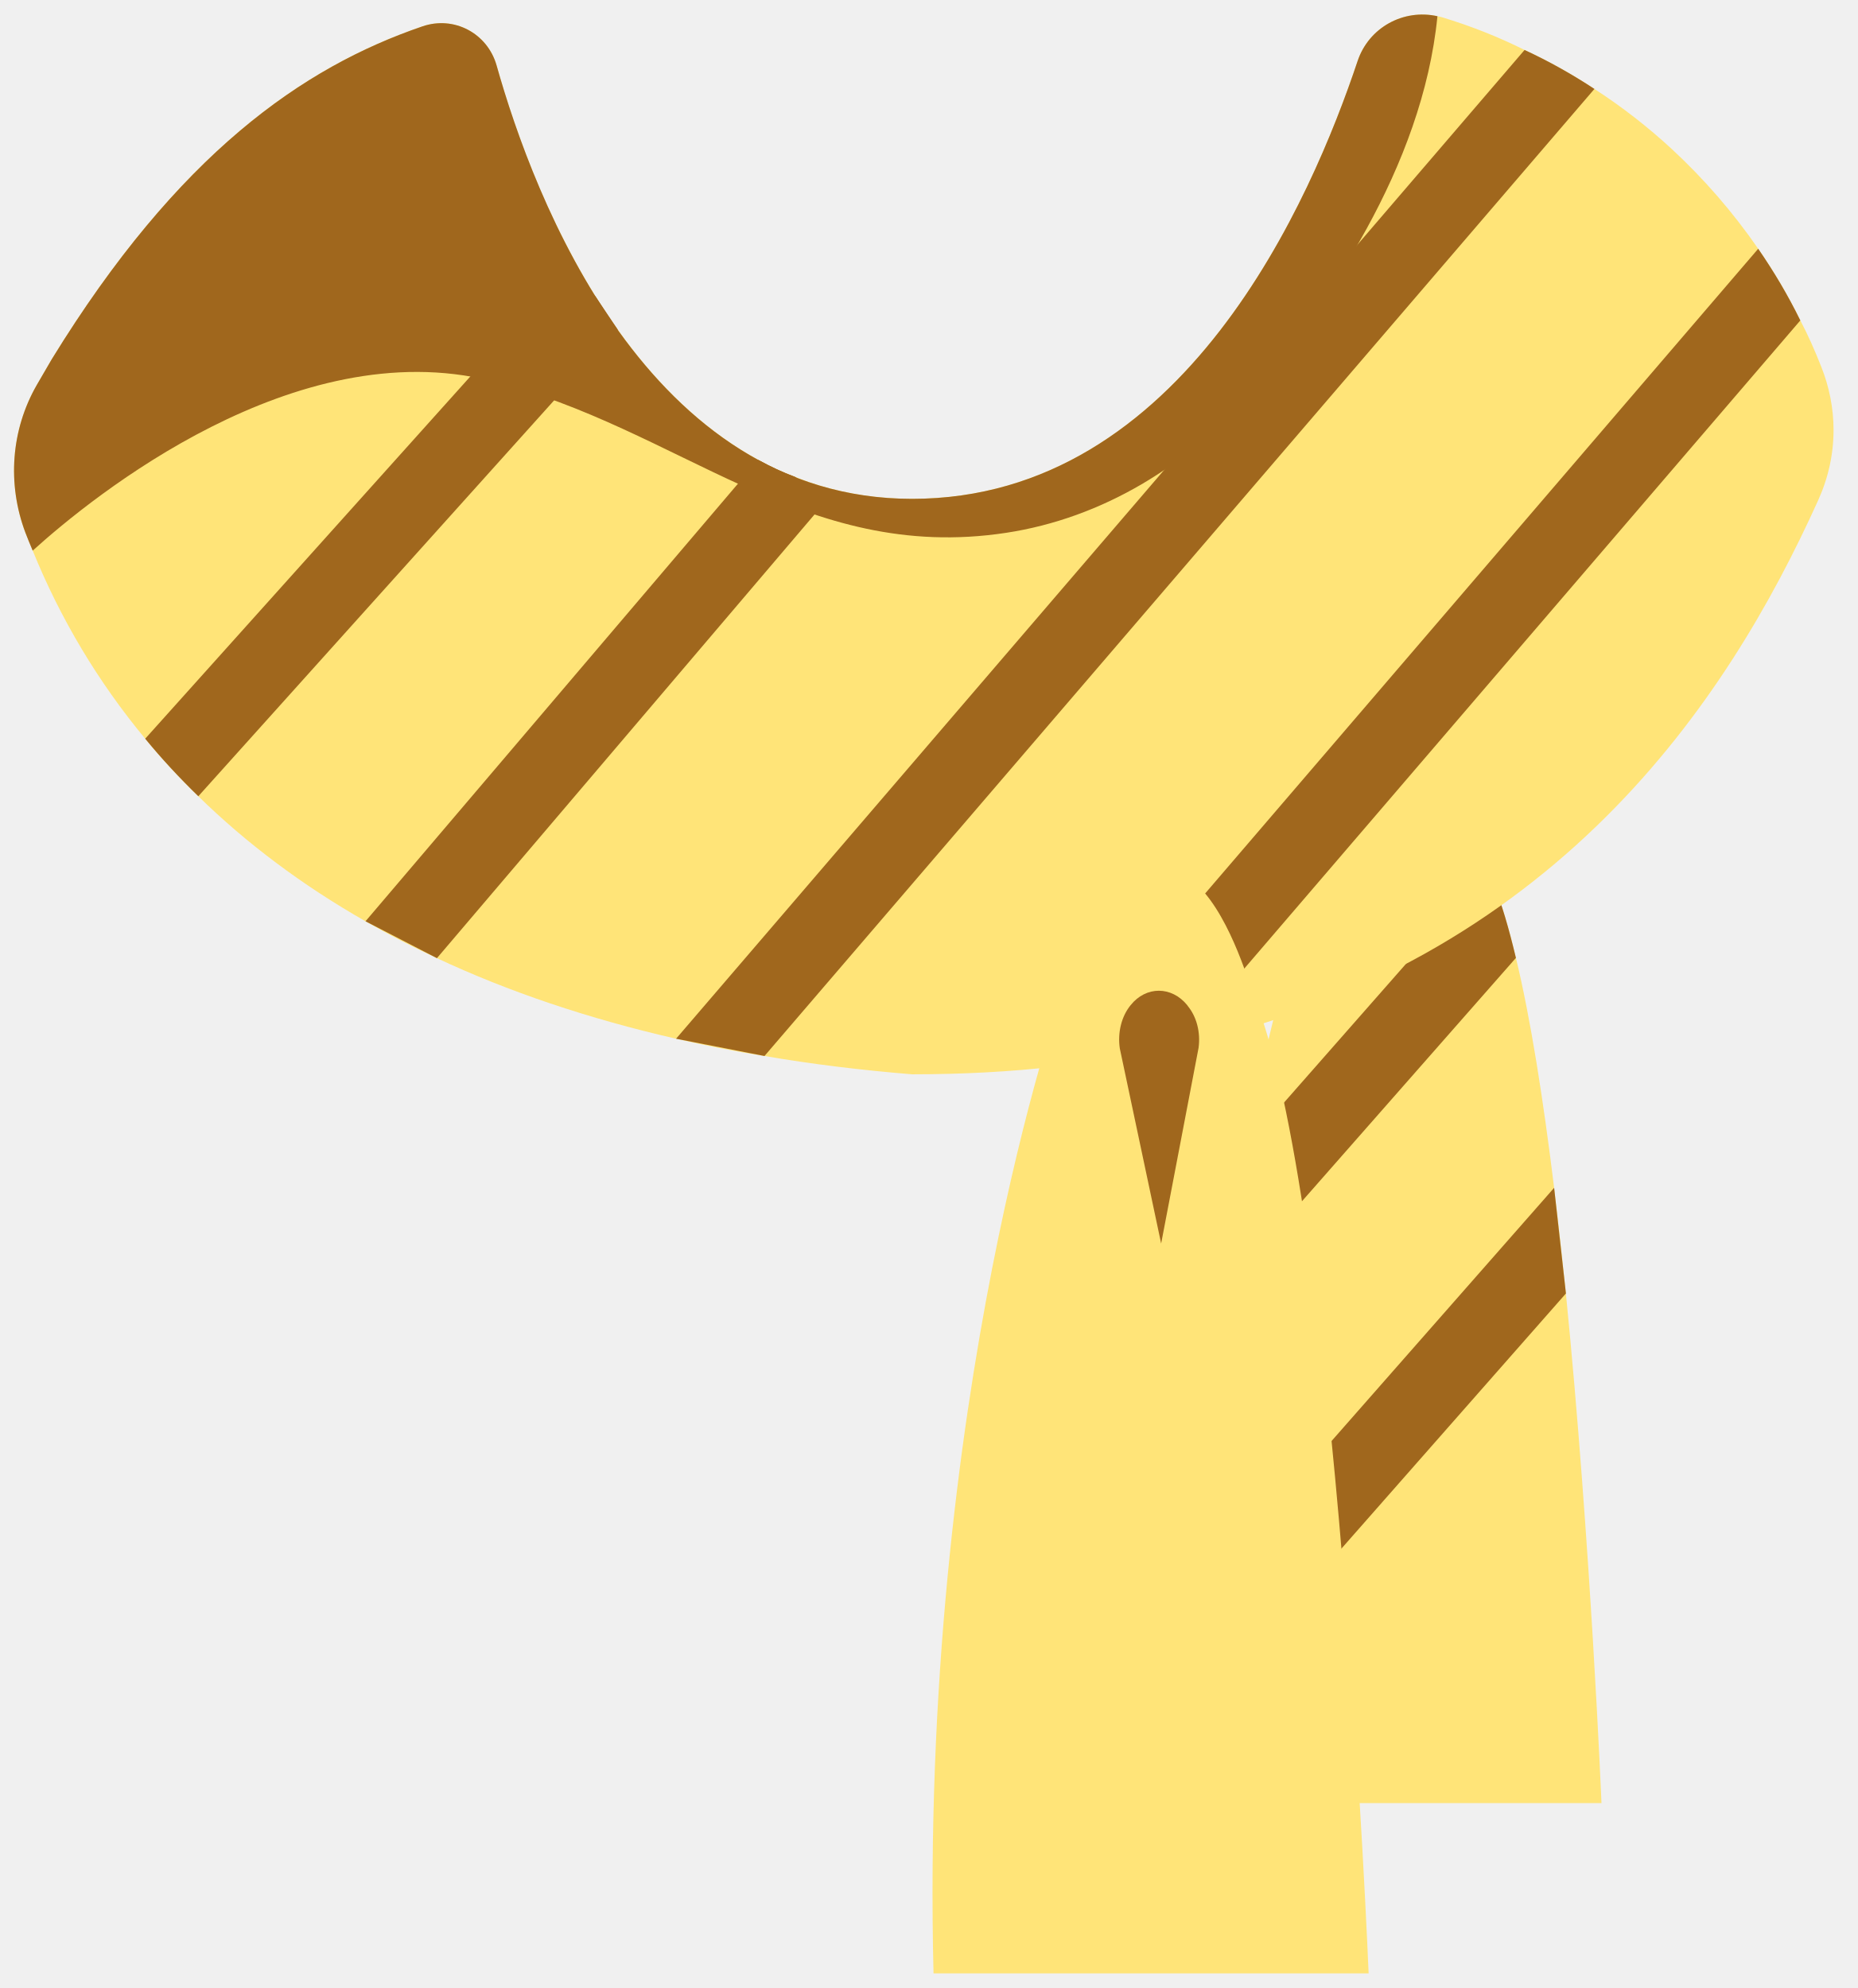
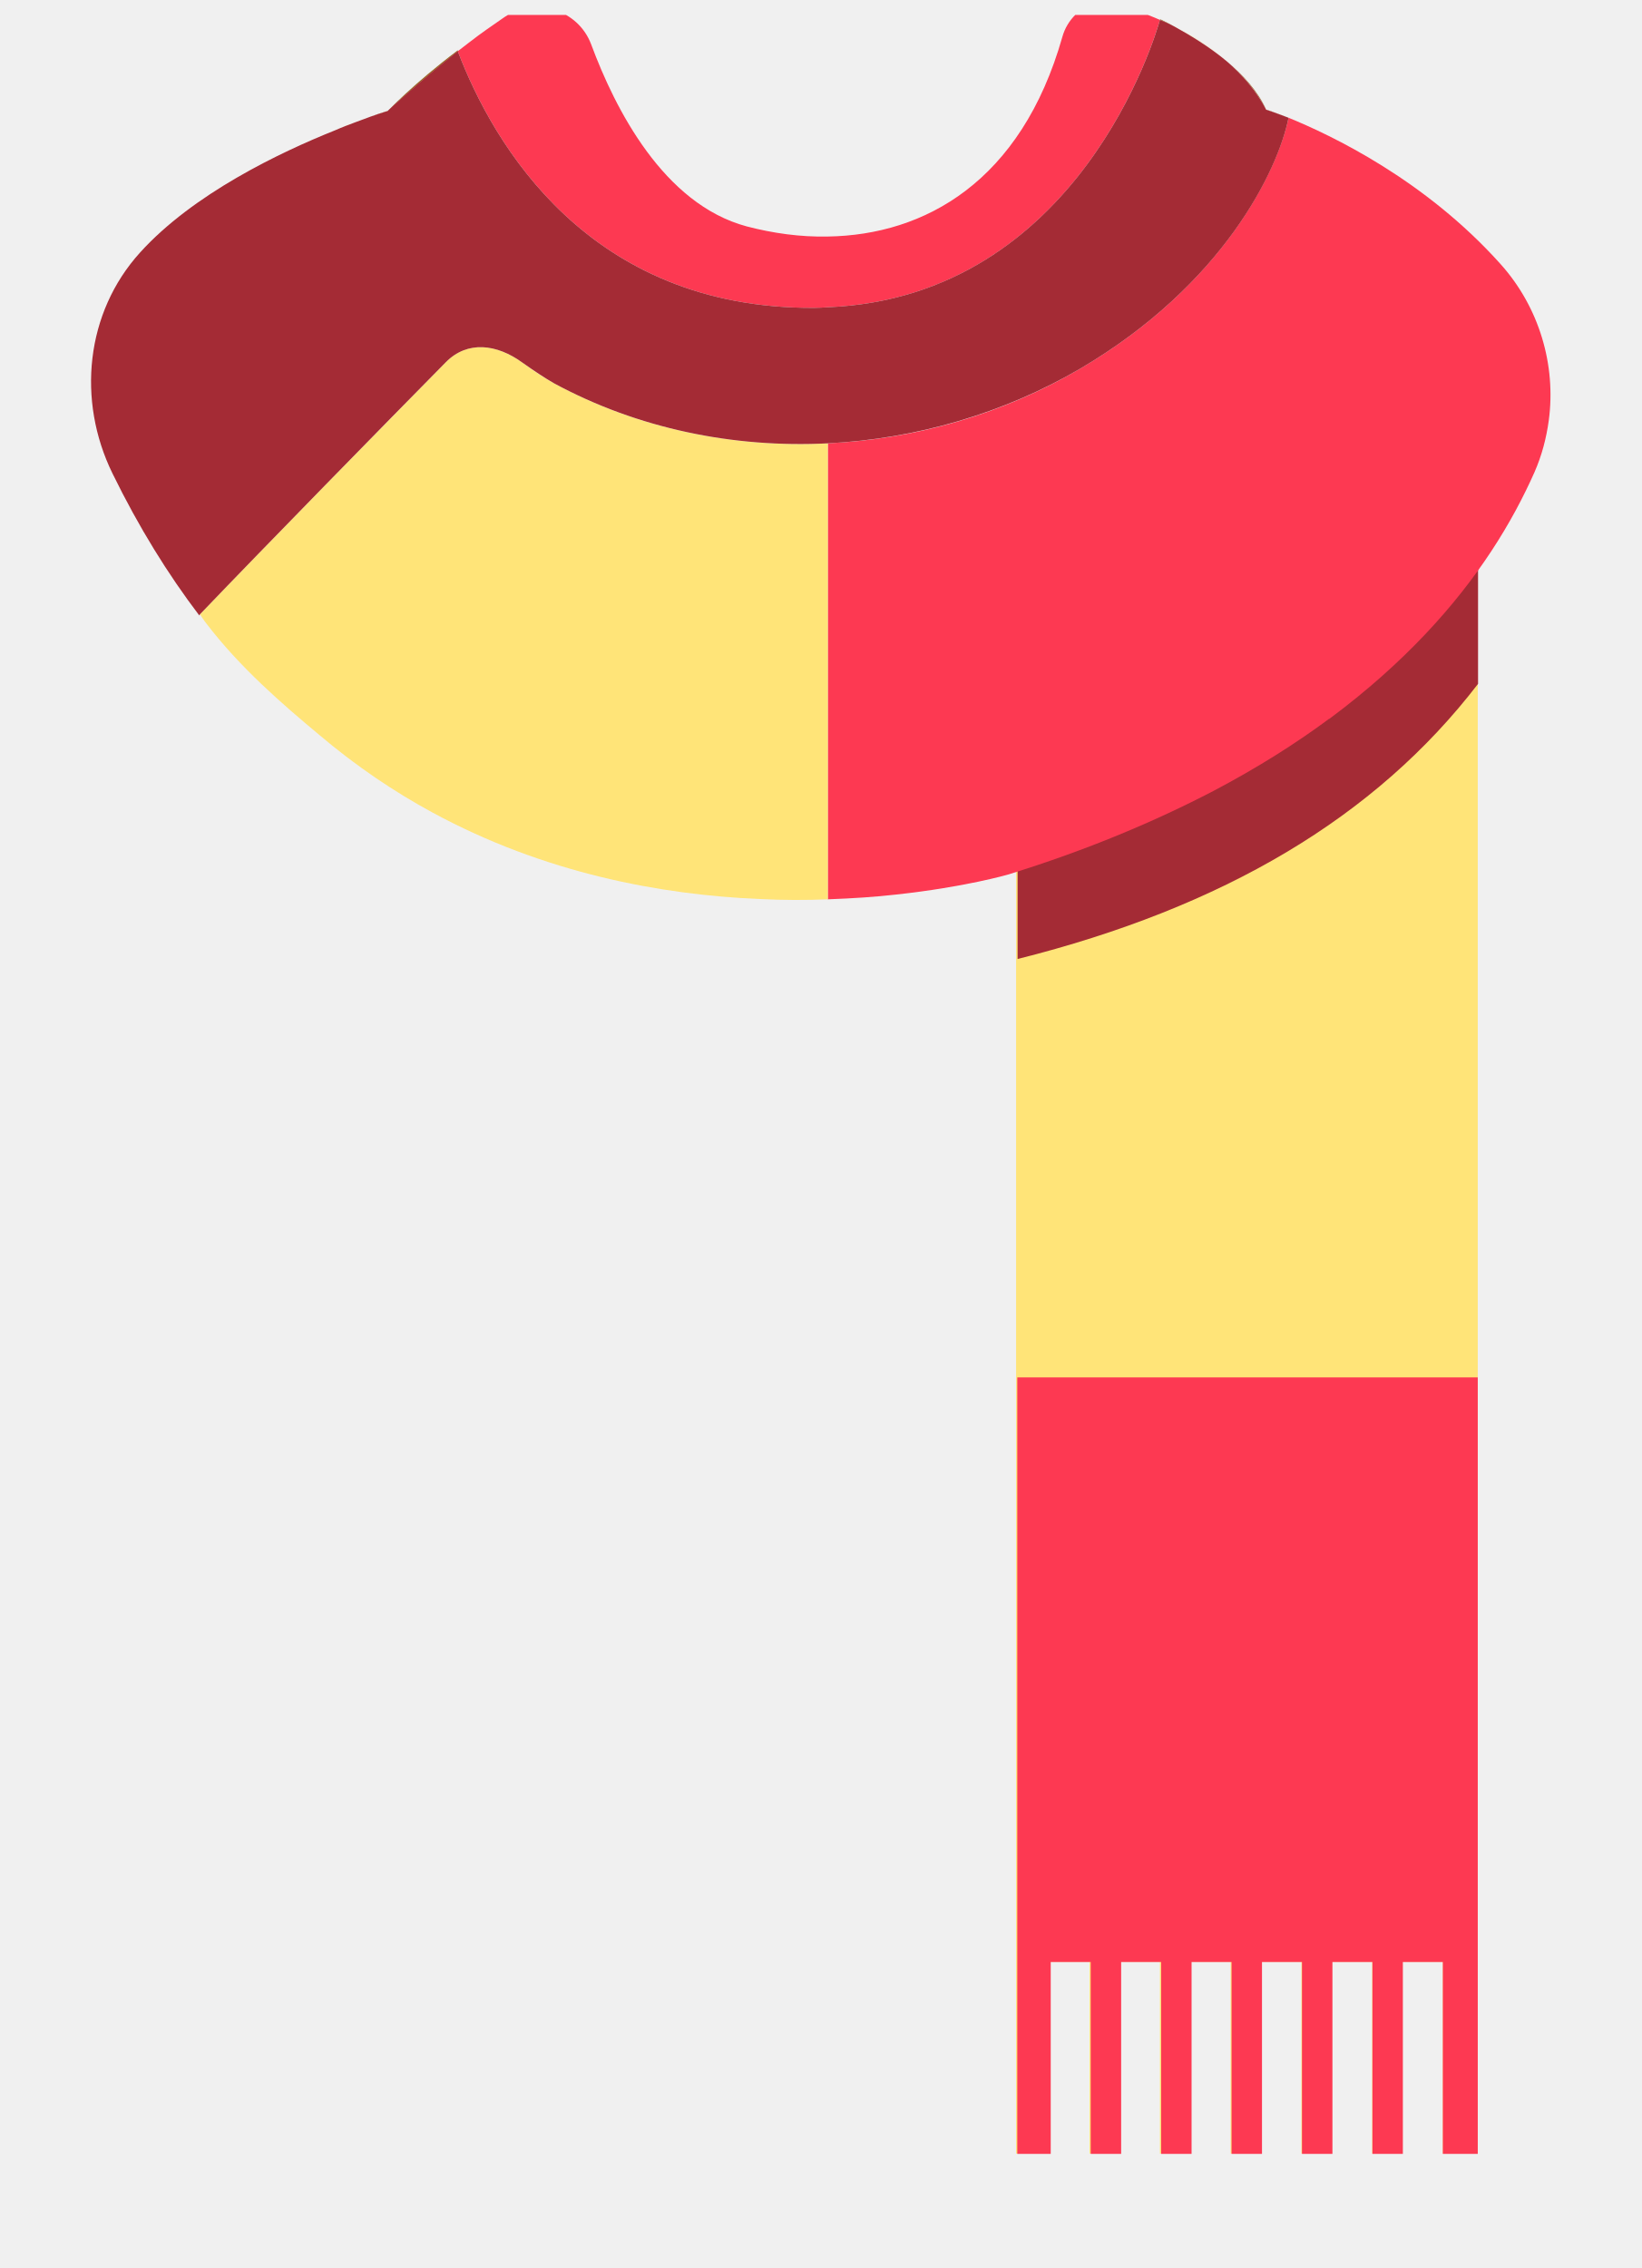
- <svg xmlns="http://www.w3.org/2000/svg" width="71" height="76" viewBox="0 0 71 76" fill="none">
-   <g clip-path="url(#clip0_301_611)">
-     <path d="M61.21 68.93H45.55C45.52 67.85 45.51 66.79 45.51 65.75C45.51 64.15 45.55 62.6 45.61 61.1C45.79 56.79 46.18 52.87 46.68 49.43C46.96 47.39 47.28 45.52 47.6 43.83C48.84 37.48 50.15 33.78 50.15 33.78C53.86 24.97 56.23 31.25 56.9 33.25C56.99 33.52 57.05 33.71 57.08 33.78C57.39 34.52 57.67 35.49 57.94 36.62C58.51 38.98 58.99 42.07 59.4 45.41V45.42C59.56 46.74 59.71 48.08 59.85 49.44V49.45C60.8 59 61.21 68.93 61.21 68.93Z" fill="#FFE478" />
-     <path d="M57.94 36.62L46.68 49.43C46.96 47.39 47.28 45.52 47.6 43.83L56.9 33.25C56.99 33.52 57.05 33.71 57.08 33.78C57.39 34.52 57.67 35.49 57.94 36.62Z" fill="#A0671D" />
-     <path d="M59.4 45.41L45.61 61.1C45.55 62.6 45.51 64.15 45.51 65.75L59.85 49.45V49.44L59.4 45.41Z" fill="#A0671D" />
-     <path d="M70.08 16.44C70.08 17.36 69.88 18.27 69.49 19.13C66.02 26.81 59.46 36.79 45 40.01C43.54 40.34 42.01 40.6 40.39 40.77C38.65 40.97 36.81 41.07 34.86 41.07C32.9 40.91 31.02 40.68 29.22 40.37C28.06 40.19 26.93 39.96 25.84 39.71C22.48 38.94 19.43 37.91 16.7 36.63C15.75 36.19 14.84 35.72 13.97 35.22C11.55 33.84 9.42 32.24 7.58 30.44C6.86 29.74 6.18 29.01 5.55 28.24C3.75 26.07 2.31 23.66 1.25 21.05C1.15 20.82 1.06 20.59 0.97 20.36C0.27 18.5 0.42 16.43 1.41 14.71L1.98 13.73C6.81 5.87 11.58 2.57 16.14 1.01C17.35 0.59 18.63 1.27 18.98 2.5C19.6 4.71 20.78 8.15 22.76 11.33C23.03 11.76 23.31 12.18 23.61 12.6C25.03 14.6 26.8 16.39 28.98 17.58C29.43 17.83 29.9 18.05 30.39 18.23C31.73 18.77 33.22 19.07 34.86 19.07C45.25 19.07 50.15 7.53 51.89 2.33C52.32 1.05 53.64 0.33 54.94 0.62C55.01 0.63 55.08 0.65 55.15 0.67C56.23 1 57.27 1.41 58.27 1.91C59.2 2.34 60.09 2.84 60.94 3.4C61.99 4.08 62.98 4.85 63.9 5.7C65.14 6.85 66.24 8.12 67.2 9.51C67.8 10.38 68.34 11.29 68.81 12.25C69.11 12.82 69.37 13.41 69.61 14.02C69.92 14.8 70.08 15.62 70.08 16.44Z" fill="#FFE478" />
-     <path d="M54.94 0.62C54.37 6.4 50.66 11.71 47.86 14.96C45.43 17.79 42.14 19.81 38.45 20.37C30.68 21.55 25.97 16.35 18.77 14.56C11.29 12.7 3.57 18.95 1.25 21.05C1.15 20.82 1.06 20.59 0.97 20.36C0.27 18.5 0.42 16.43 1.41 14.71L1.98 13.73C6.81 5.87 11.58 2.57 16.14 1.01C17.35 0.59 18.63 1.27 18.98 2.5C20.4 7.54 24.74 19.07 34.86 19.07C45.25 19.07 50.15 7.53 51.89 2.33C52.32 1.05 53.64 0.33 54.94 0.62Z" fill="#A0671D" />
-     <path d="M22.76 11.33L21.63 10.32L5.55 28.24C6.18 29.01 6.86 29.74 7.58 30.44L23.61 12.6L22.76 11.33Z" fill="#A0671D" />
-     <path d="M31.53 19.2L16.7 36.63L13.97 35.22L28.98 17.58C29.43 17.83 29.9 18.05 30.39 18.23L31.53 19.2Z" fill="#A0671D" />
-     <path d="M29.22 40.37L60.94 3.4C60.09 2.84 59.2 2.34 58.27 1.91L25.84 39.71L29.22 40.37Z" fill="#A0671D" />
-     <path d="M68.81 12.25L45 40.01C43.54 40.34 42.01 40.6 40.39 40.77L67.2 9.51C67.8 10.38 68.34 11.29 68.81 12.25Z" fill="#A0671D" />
-     <path d="M40.56 38.11C40.56 38.11 35.14 53.39 35.68 75.44H52.31C52.31 75.44 51.1 45.77 47.93 38.11C47.68 37.51 45.03 27.48 40.56 38.11Z" fill="#FFE478" />
-     <path d="M42.8 40.08L44.38 47.54L45.81 40.06C45.891 39.47 45.74 38.87 45.391 38.45L45.38 38.43C44.781 37.69 43.8 37.69 43.211 38.43C42.861 38.86 42.711 39.48 42.8 40.08Z" fill="#A0671D" />
+ <svg xmlns="http://www.w3.org/2000/svg" width="55" height="76" viewBox="0 0 55 76" fill="none">
+   <g clip-path="url(#clip0_323_424)">
+     <path d="M49.52 16.596V72.166H48.35V65.736H47V72.166H45.98V65.736H44.63V72.166H43.61V65.736H42.27V72.166H41.24V65.736H39.9V72.166H38.87V65.736H37.53V72.166H36.51V65.736H35.17V72.166H34.05V27.766C41.81 25.086 49.52 16.596 49.52 16.596Z" fill="#FFE478" />
+     <path d="M49.53 16.596V22.916C46.09 27.396 40.99 30.406 34.1 32.136V27.776C41.81 25.076 49.53 16.596 49.53 16.596Z" fill="#A42B35" />
+     <path d="M49.52 46.156V72.176H48.35V65.746H47.01V72.176H45.99V65.746H44.65V72.176H43.63V65.746H42.29V72.176H41.27V65.746H39.93V72.176H38.91V65.746H37.57V72.176H36.55V65.746H35.21V72.176H34.09V46.156H49.52Z" fill="#FD3952" />
+     <path d="M39.35 0.886C39.35 0.886 39.34 0.886 39.34 0.876C39.87 1.156 40.52 1.546 41.11 2.046C40.5 1.526 39.86 1.136 39.35 0.886Z" fill="#FFE478" />
+     <path d="M50.29 8.856C47.75 6.016 44.6 4.526 43.18 3.946C42.82 5.696 41 9.526 36.21 12.346C33.63 13.866 30.7 14.716 27.74 14.856V30.136C28.57 30.106 29.33 30.056 30.03 29.976C32.34 29.726 33.78 29.306 33.78 29.306C36.43 28.486 38.7 27.526 40.66 26.506C42.12 25.736 43.41 24.926 44.54 24.086H44.55C47.08 22.206 48.8 20.256 49.97 18.476C50.59 17.536 51.06 16.636 51.42 15.826C51.67 15.256 51.82 14.676 51.9 14.086C52.15 12.236 51.58 10.296 50.29 8.856Z" fill="#FD3952" />
+     <path d="M42.43 3.676C42.43 3.676 42.7 3.766 43.18 3.946C42.71 3.766 42.43 3.666 42.43 3.676C42.15 3.046 41.65 2.506 41.1 2.046C41.61 2.486 42.09 3.016 42.43 3.676Z" fill="#996824" />
+     <path d="M38.88 0.646C38.88 0.646 38.88 0.656 38.87 0.666C39.01 0.726 39.16 0.796 39.33 0.876C39.17 0.786 39.01 0.706 38.88 0.646Z" fill="#996824" />
+     <path d="M12.99 3.726C12.99 3.726 14.04 2.746 15.35 1.716C15.35 1.706 15.34 1.696 15.34 1.686C13.84 2.816 12.99 3.726 12.99 3.726C12.99 3.726 12.57 3.846 11.93 4.086C12.27 3.966 12.6 3.836 12.96 3.726C12.96 3.736 12.98 3.726 12.99 3.726Z" fill="#996824" />
+     <path d="M11.58 4.216C11.46 4.266 11.36 4.316 11.24 4.356C11.49 4.256 11.72 4.166 11.92 4.086C11.81 4.136 11.69 4.166 11.58 4.216Z" fill="#FFE478" />
+     <path d="M18.57 12.846C18.27 12.686 17.88 12.426 17.5 12.146C16.65 11.536 15.67 11.396 14.94 12.136C12.9 14.216 8.96 18.226 6.7 20.586C6.77 20.686 6.83 20.786 6.91 20.886C8.03 22.356 9.45 23.586 10.71 24.636C11.94 25.676 13.2 26.526 14.49 27.226C18.25 29.266 22.15 29.986 25.45 30.126C26.25 30.166 27.02 30.166 27.74 30.136V14.856C24.58 15.016 21.39 14.376 18.57 12.846Z" fill="#FFE478" />
+     <path d="M38.34 0.456L38.31 0.426C37.43 -0.414 35.93 0.056 35.6 1.236C34.22 6.096 30.98 7.876 27.74 7.926C26.82 7.946 25.9 7.816 25.02 7.586C22.23 6.836 20.61 3.646 19.81 1.486C19.37 0.316 17.94 -0.114 16.9 0.576C16.51 0.846 16.1 1.126 15.73 1.416C15.6 1.516 15.47 1.616 15.34 1.716C16.53 4.846 19.73 10.346 27.27 10.316C27.43 10.316 27.58 10.306 27.74 10.296C36.17 9.946 38.74 1.136 38.87 0.666C38.55 0.526 38.34 0.456 38.34 0.456Z" fill="#FD3952" />
+     <path d="M42.43 3.676C42.09 3.026 41.61 2.486 41.1 2.046C40.51 1.556 39.86 1.166 39.33 0.876C39.16 0.786 39.01 0.726 38.87 0.666C38.74 1.146 36.16 9.946 27.74 10.296C27.59 10.306 27.43 10.316 27.27 10.316C19.73 10.346 16.53 4.846 15.34 1.716C14.03 2.746 12.98 3.726 12.98 3.726C12.97 3.726 12.95 3.736 12.94 3.736C12.58 3.846 12.25 3.966 11.91 4.096C11.7 4.176 11.48 4.256 11.23 4.366C9.38 5.106 6.47 6.496 4.69 8.466C2.87 10.476 2.57 13.416 3.77 15.866C4.65 17.666 5.63 19.246 6.68 20.626C6.68 20.616 6.69 20.596 6.7 20.586C8.96 18.226 12.9 14.206 14.94 12.136C15.67 11.396 16.66 11.536 17.5 12.146C17.88 12.416 18.27 12.676 18.57 12.846C21.38 14.366 24.58 15.016 27.74 14.856C30.7 14.706 33.63 13.856 36.21 12.346C41 9.526 42.83 5.696 43.18 3.946C42.71 3.766 42.43 3.676 42.43 3.676Z" fill="#A42B35" />
  </g>
  <defs>
-     <clipPath id="clip0_301_611">
-       <rect width="69.54" height="74.88" fill="white" transform="translate(0.540039 0.560059)" />
+     <clipPath id="clip0_323_424">
+       <rect width="55" height="75" fill="white" transform="translate(0 0.5)" />
    </clipPath>
  </defs>
</svg>
